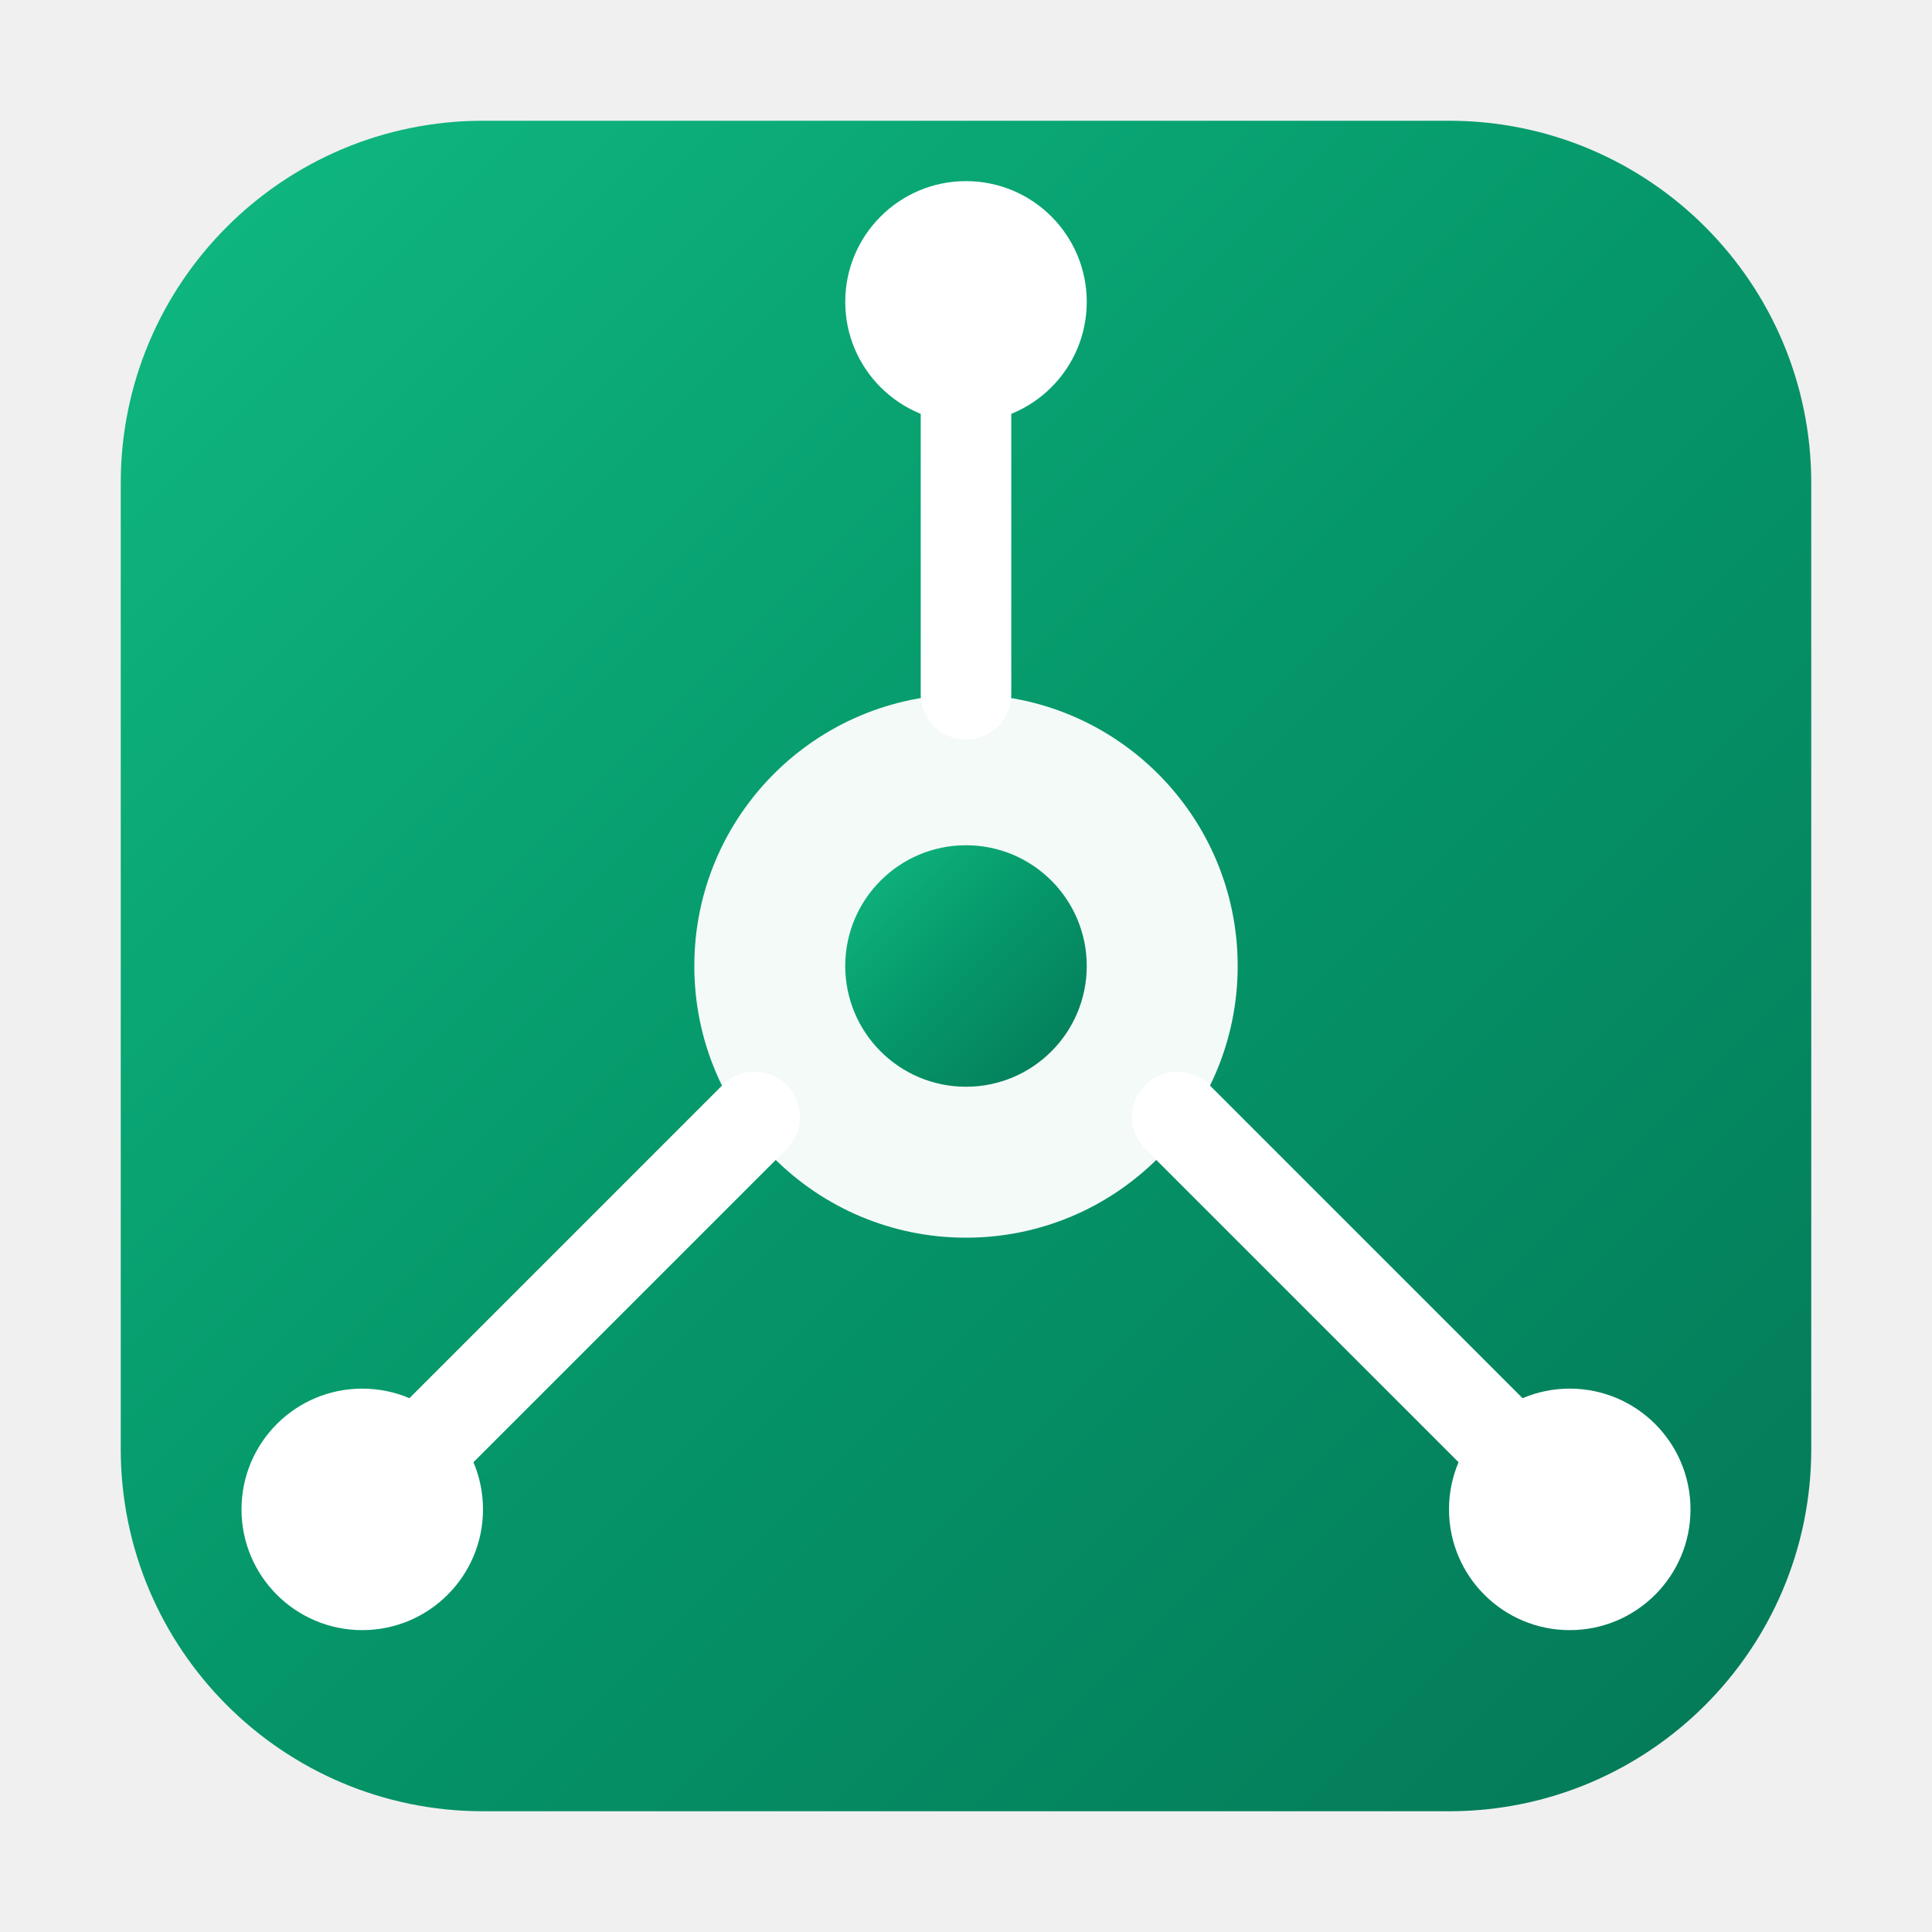
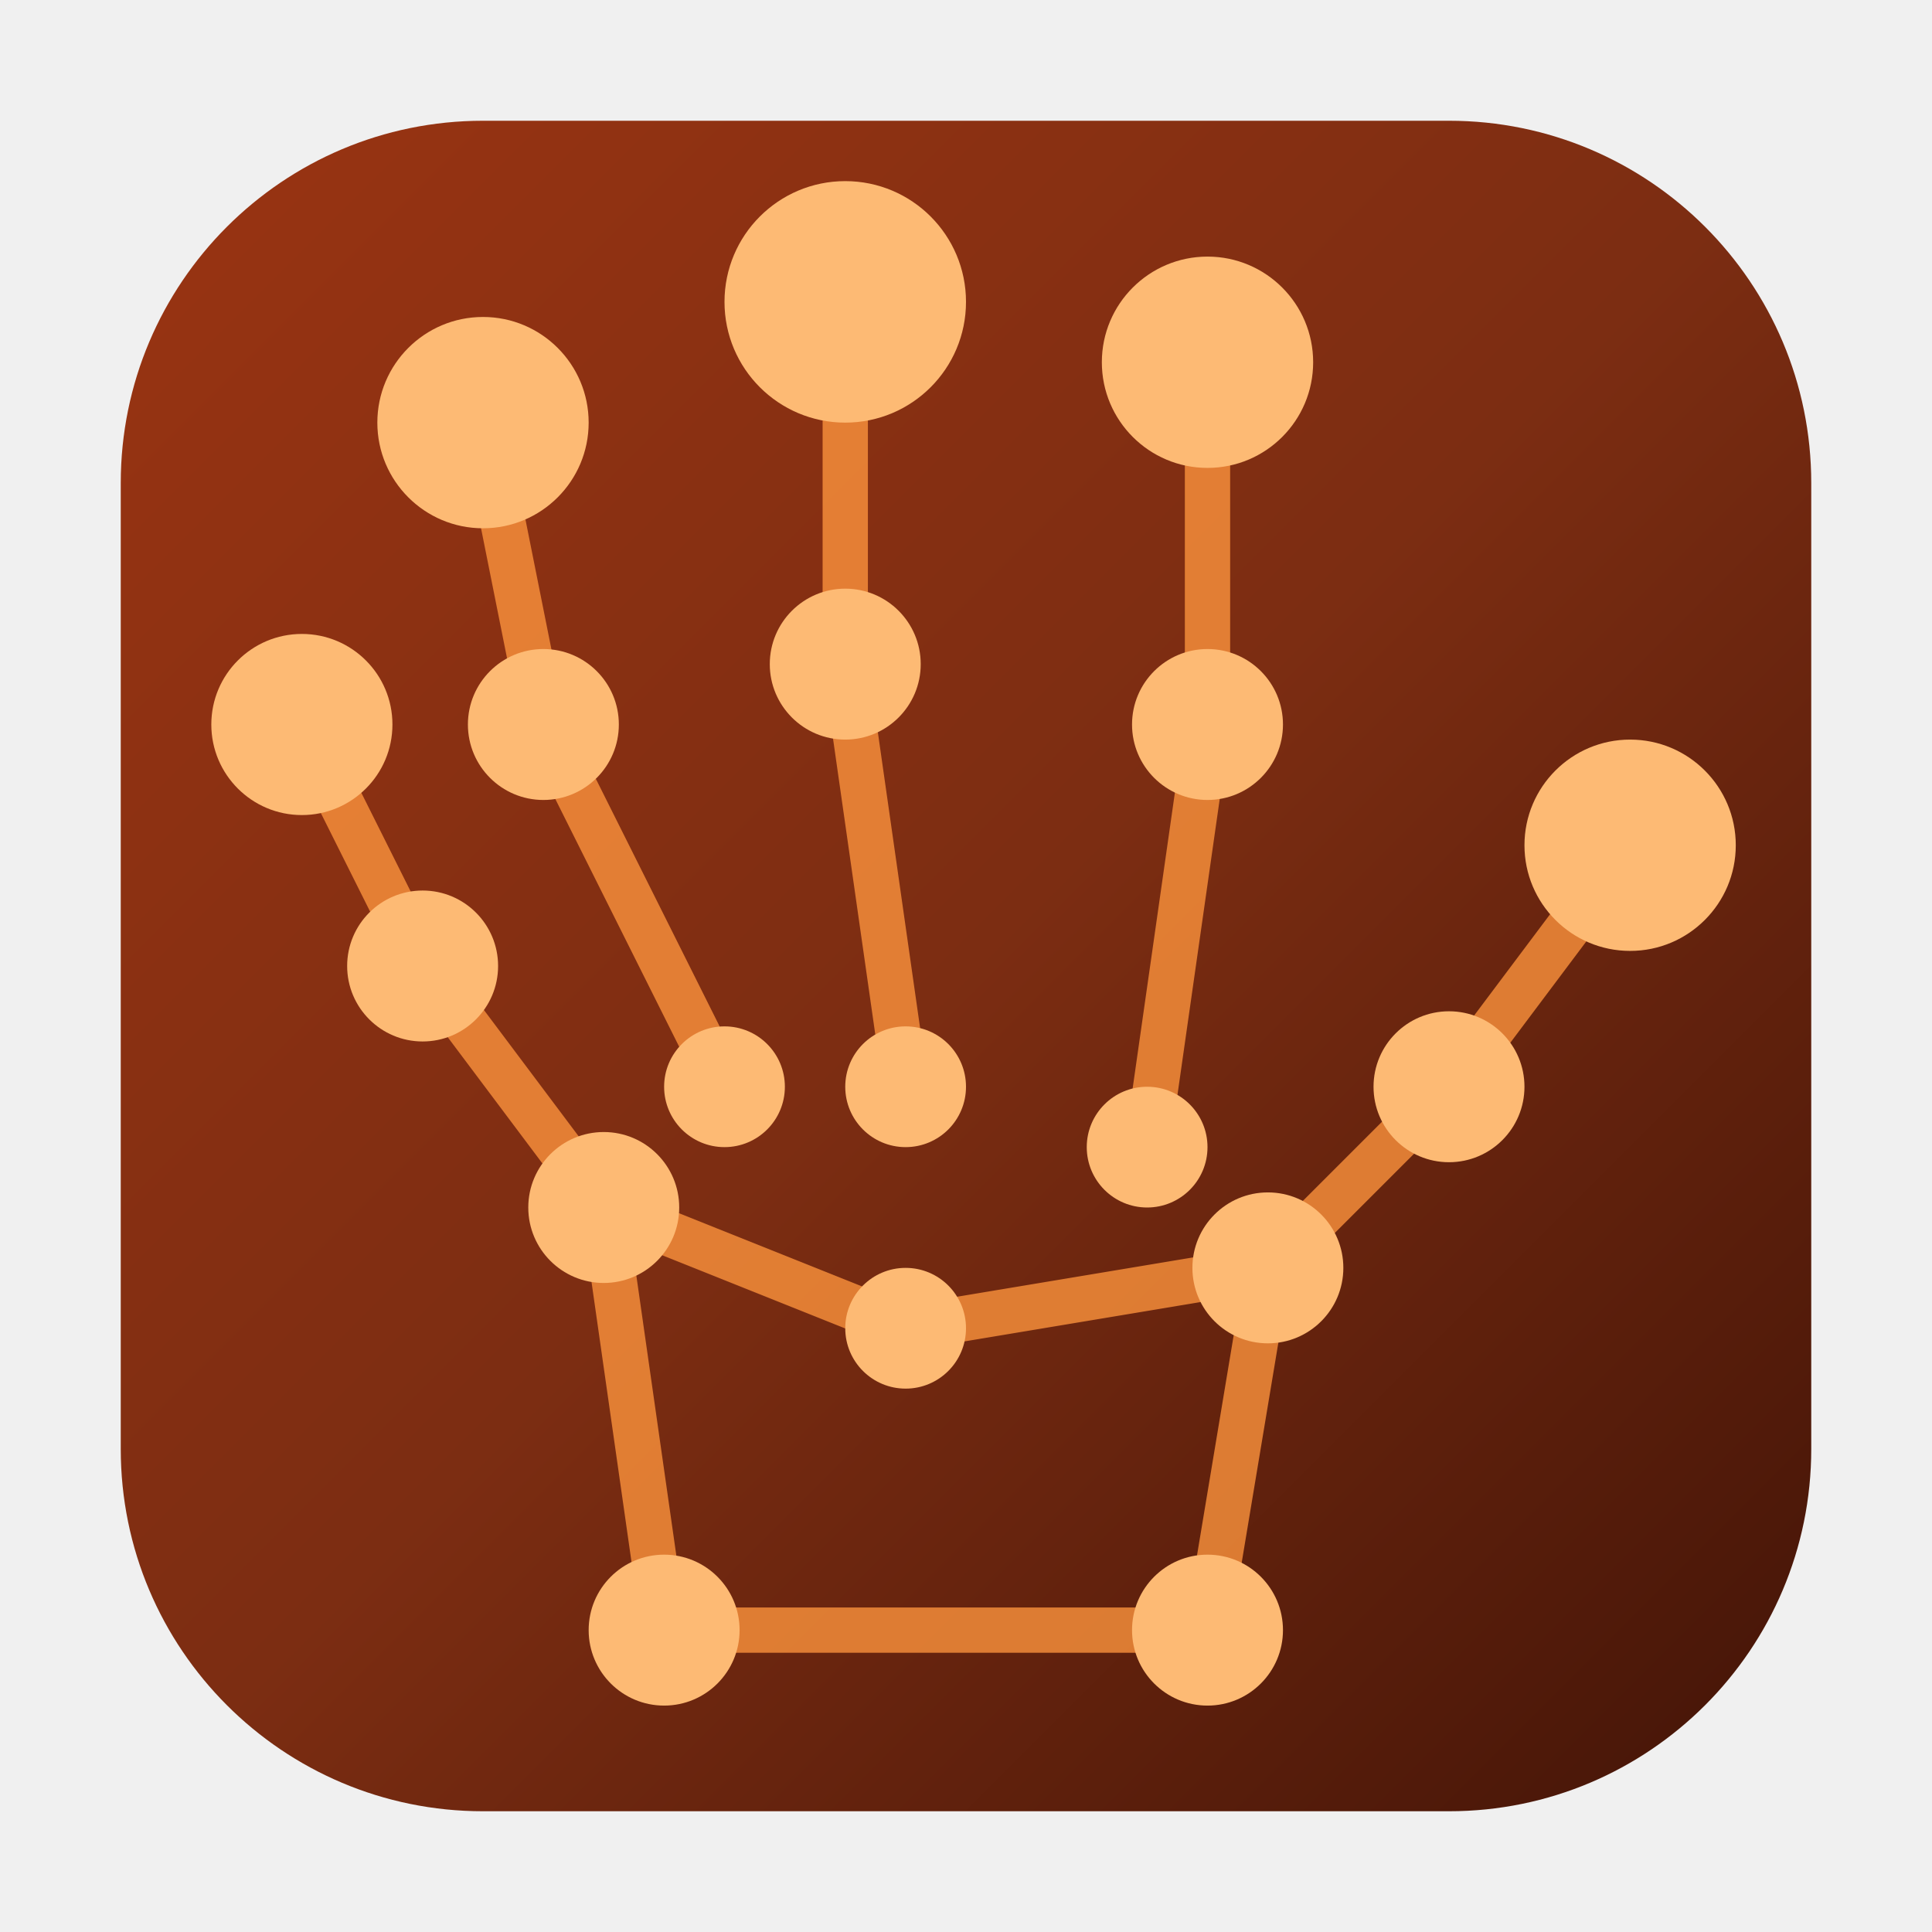
<svg xmlns="http://www.w3.org/2000/svg" viewBox="0 0 64 64" width="64" height="64">
  <defs>
    <linearGradient id="icon-gradient" x1="0%" y1="0%" x2="100%" y2="100%">
-       <stop offset="0%" style="stop-color:#10B981" />
-       <stop offset="50%" style="stop-color:#059669" />
-       <stop offset="100%" style="stop-color:#047857" />
+       <stop offset="0%" style="stop-color:#9A3412" />
+       <stop offset="50%" style="stop-color:#7C2D12" />
+       <stop offset="100%" style="stop-color:#431407" />
    </linearGradient>
  </defs>
  <rect x="4" y="4" width="56" height="56" rx="12" fill="url(#icon-gradient)" />
-   <circle cx="32" cy="32" r="9" fill="white" opacity="0.95" />
-   <path d="M32 23 L32 12" stroke="white" stroke-width="3" stroke-linecap="round" />
-   <circle cx="32" cy="10" r="4" fill="white" />
-   <path d="M25 37 L14 48" stroke="white" stroke-width="3" stroke-linecap="round" />
-   <circle cx="12" cy="50" r="4" fill="white" />
-   <path d="M39 37 L50 48" stroke="white" stroke-width="3" stroke-linecap="round" />
-   <circle cx="52" cy="50" r="4" fill="white" />
-   <circle cx="32" cy="32" r="4" fill="url(#icon-gradient)" />
+   <g stroke="#FB923C" stroke-width="1.5" opacity="0.8" fill="none">
+     <line x1="10" y1="24" x2="14" y2="32" />
+     <line x1="14" y1="32" x2="20" y2="40" />
+     <line x1="16" y1="14" x2="18" y2="24" />
+     <line x1="18" y1="24" x2="24" y2="36" />
+     <line x1="28" y1="10" x2="28" y2="22" />
+     <line x1="28" y1="22" x2="30" y2="36" />
+     <line x1="40" y1="12" x2="40" y2="24" />
+     <line x1="40" y1="24" x2="38" y2="38" />
+     <line x1="54" y1="28" x2="48" y2="36" />
+     <line x1="48" y1="36" x2="42" y2="42" />
+     <line x1="20" y1="40" x2="30" y2="44" />
+     <line x1="30" y1="44" x2="42" y2="42" />
+     <line x1="20" y1="40" x2="22" y2="54" />
+     <line x1="42" y1="42" x2="40" y2="54" />
+     <line x1="22" y1="54" x2="40" y2="54" />
+   </g>
+   <g fill="#FDBA74">
+     <circle cx="10" cy="24" r="3" />
+     <circle cx="14" cy="32" r="2.5" />
+     <circle cx="20" cy="40" r="2.5" />
+     <circle cx="16" cy="14" r="3.5" />
+     <circle cx="18" cy="24" r="2.5" />
+     <circle cx="24" cy="36" r="2" />
+     <circle cx="28" cy="10" r="4" />
+     <circle cx="28" cy="22" r="2.5" />
+     <circle cx="30" cy="36" r="2" />
+     <circle cx="40" cy="12" r="3.5" />
+     <circle cx="40" cy="24" r="2.5" />
+     <circle cx="38" cy="38" r="2" />
+     <circle cx="54" cy="28" r="3.5" />
+     <circle cx="48" cy="36" r="2.5" />
+     <circle cx="42" cy="42" r="2.5" />
+     <circle cx="30" cy="44" r="2" />
+     <circle cx="22" cy="54" r="2.5" />
+     <circle cx="40" cy="54" r="2.5" />
+   </g>
</svg>
